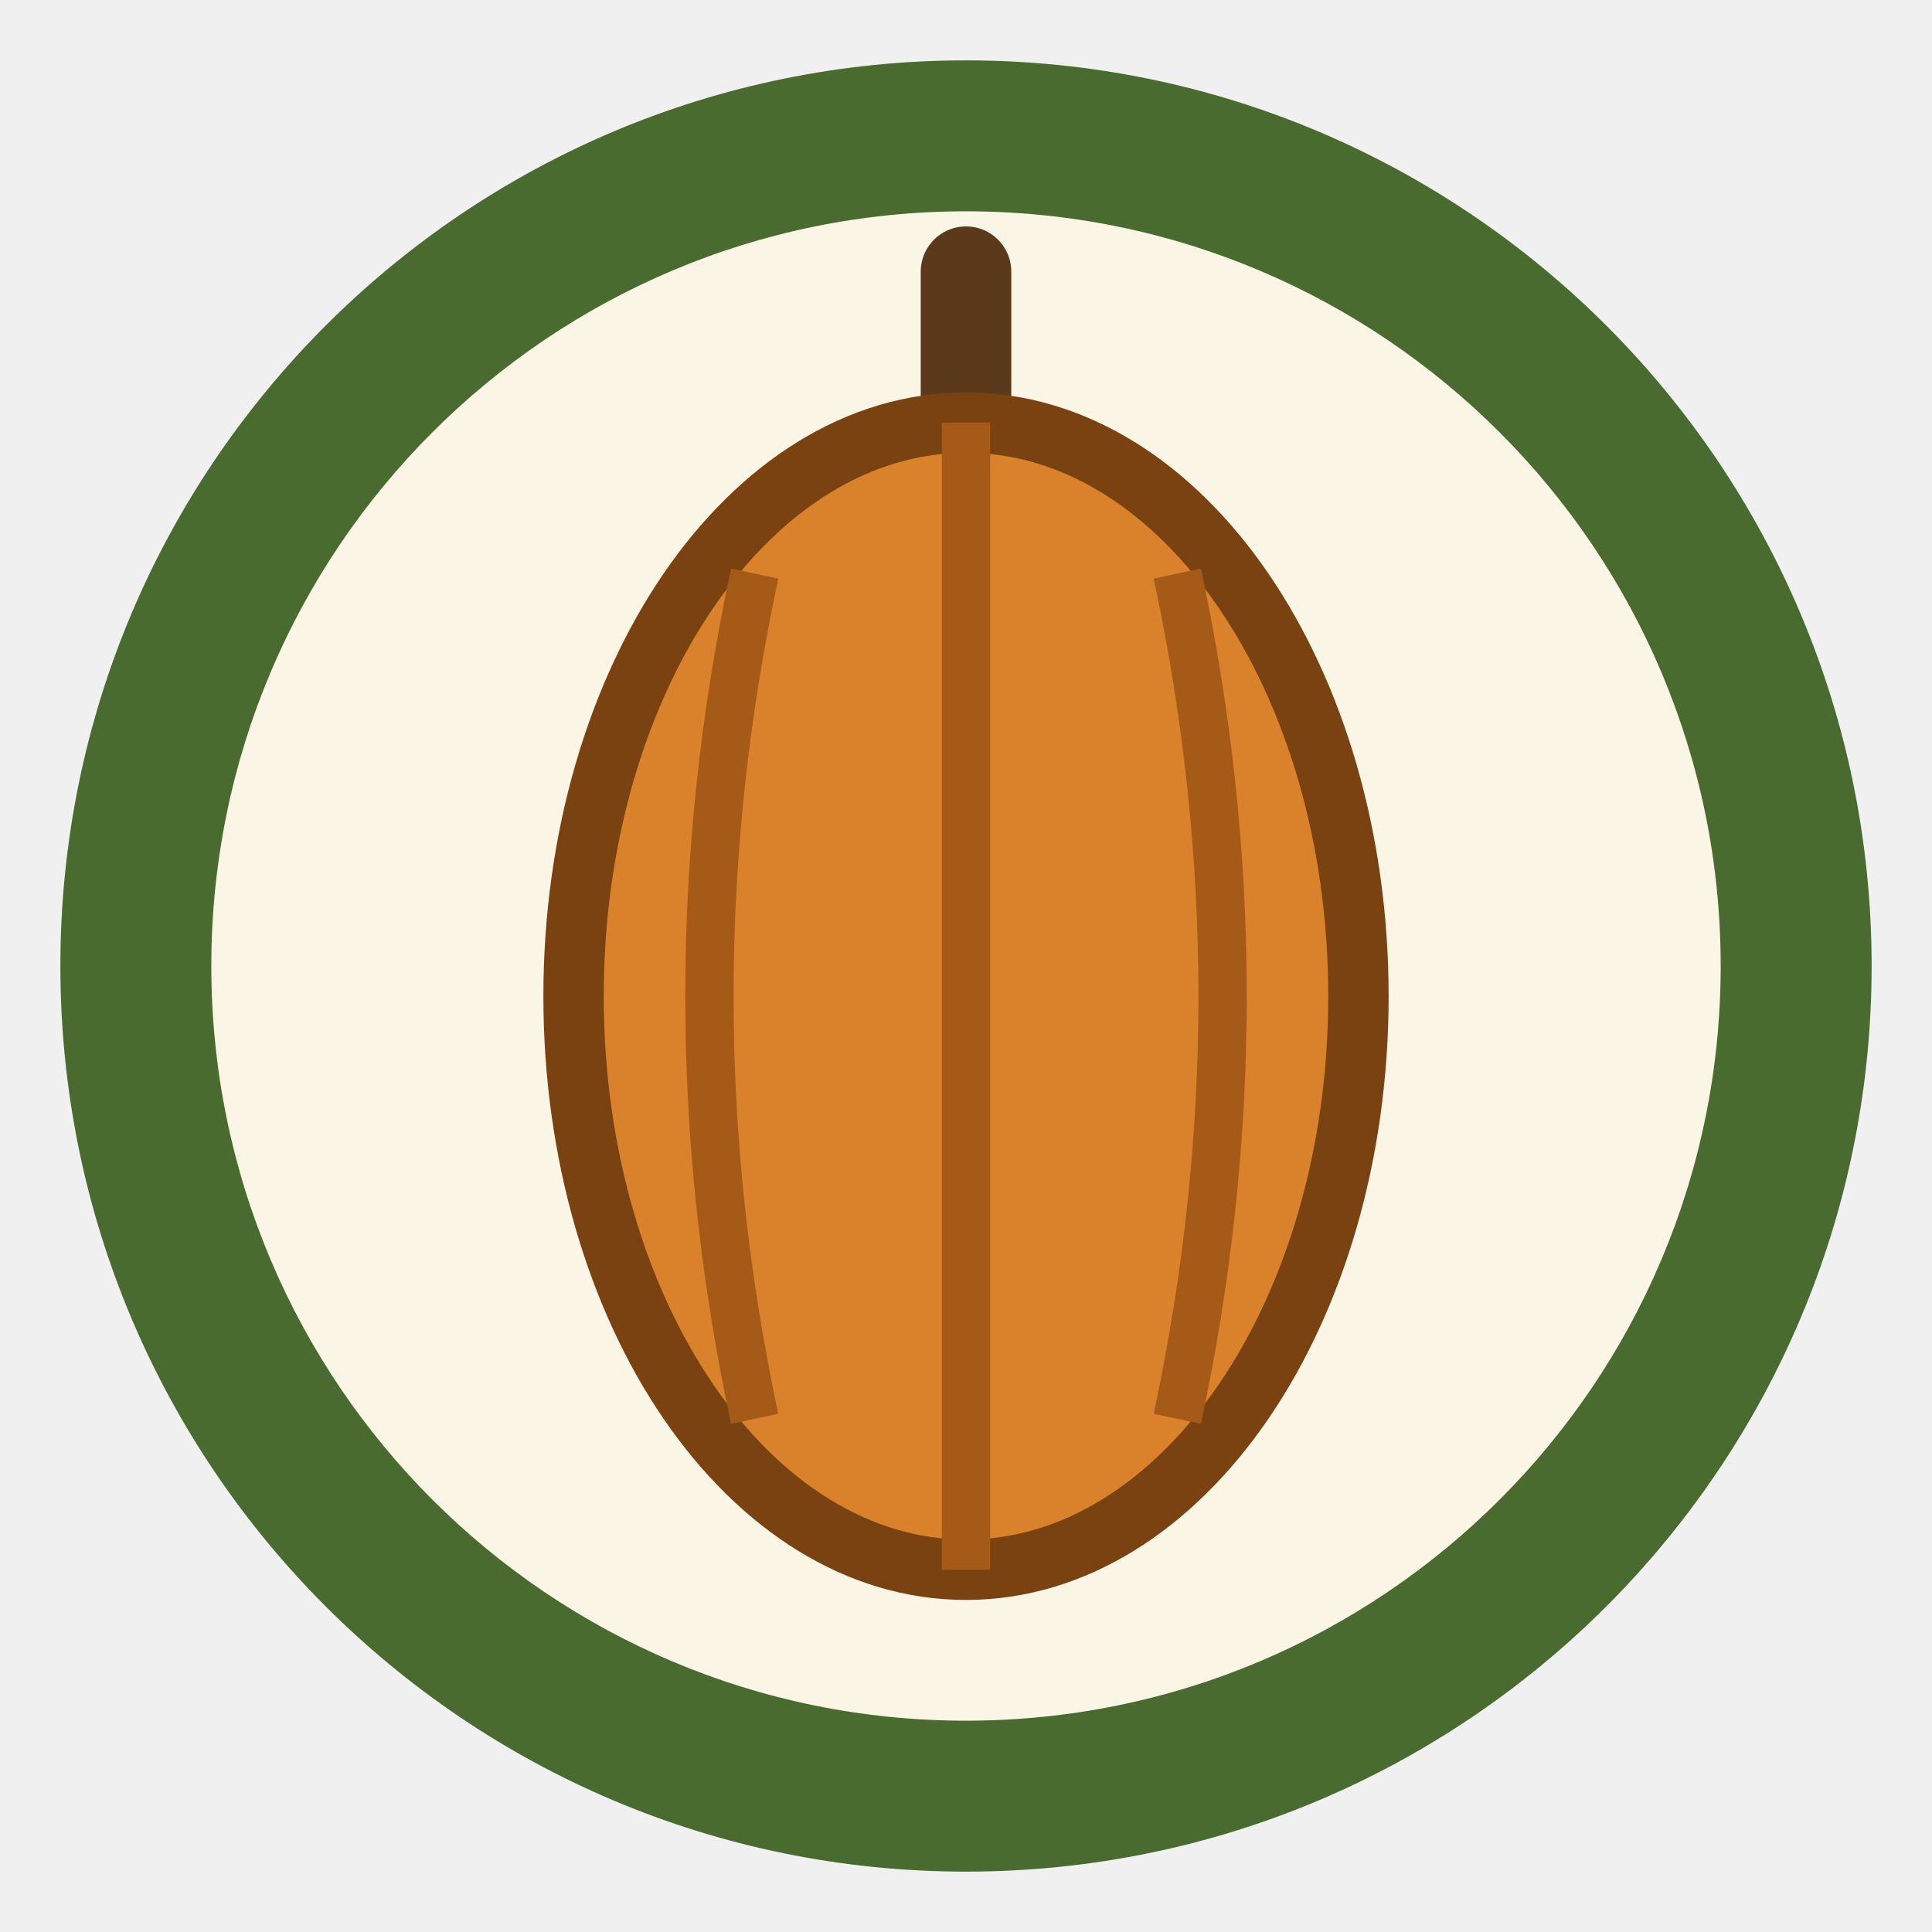
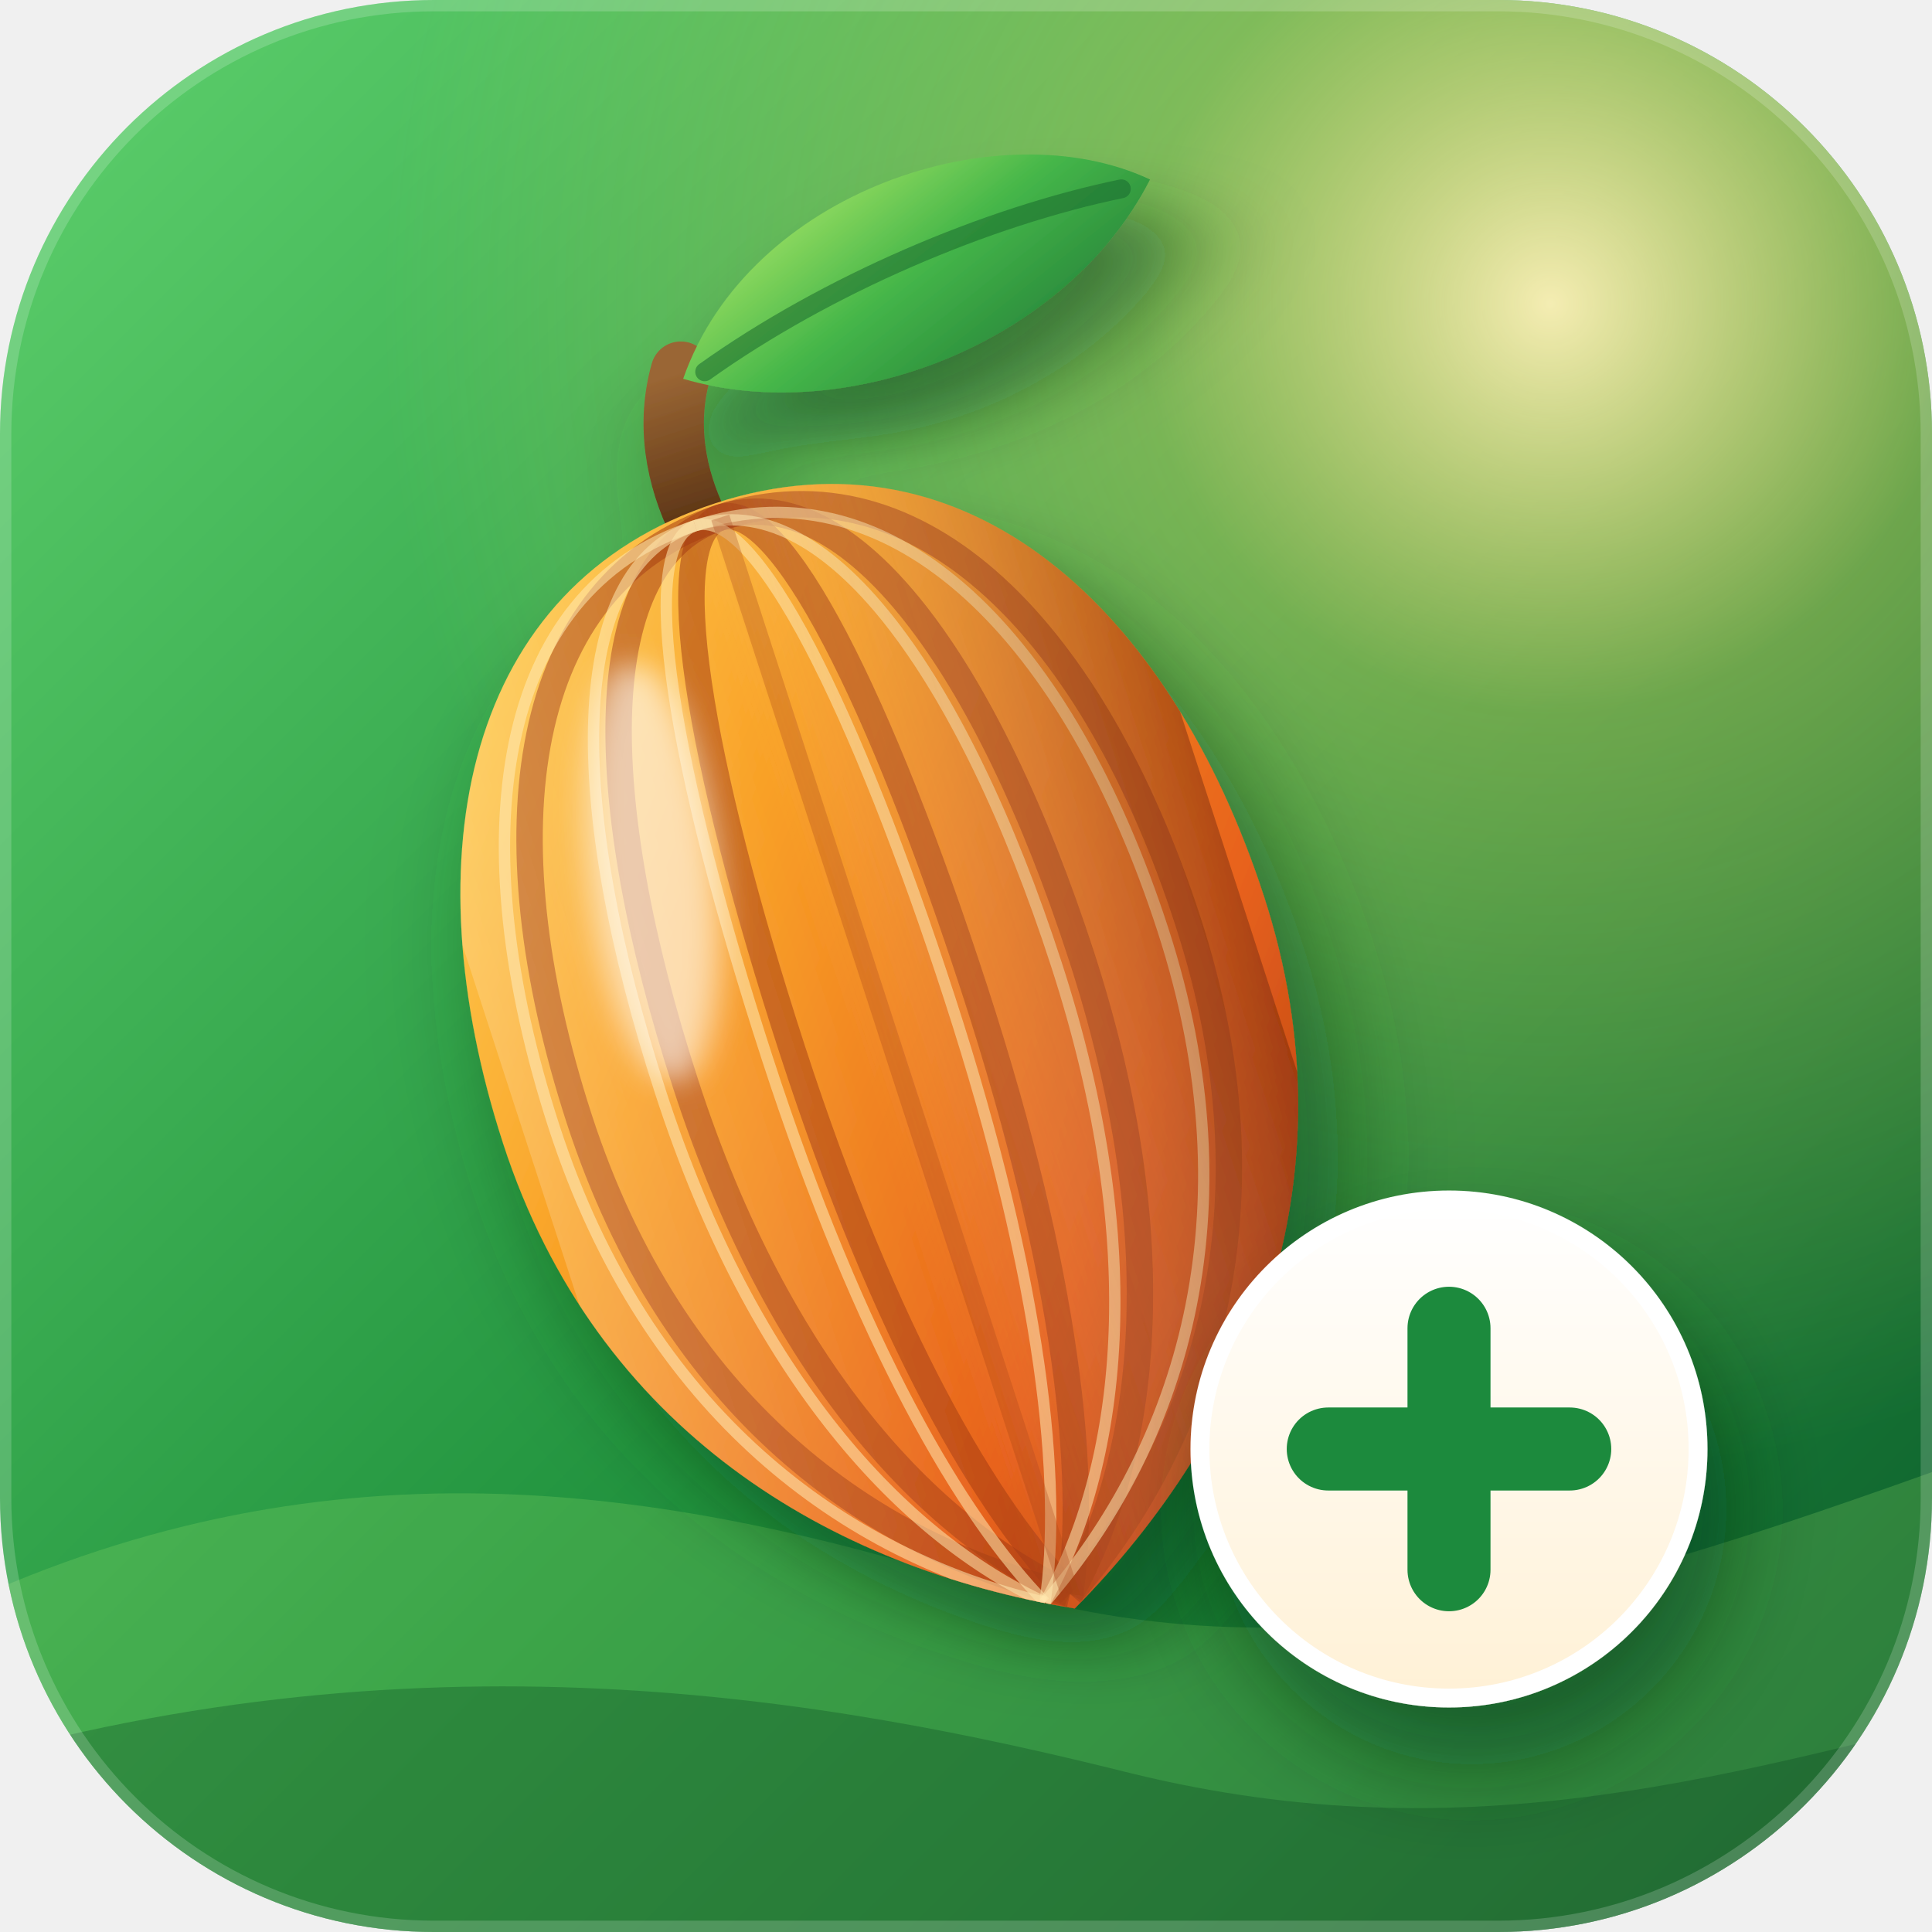
- <svg xmlns="http://www.w3.org/2000/svg" viewBox="0 0 64 64">
-   <circle cx="32" cy="32" r="30" fill="#4a6b2f" />
-   <circle cx="32" cy="32" r="25" fill="#fbf5e6" />
-   <path d="M32 9 L32 14" stroke="#5b3a1c" stroke-width="3" stroke-linecap="round" />
-   <ellipse cx="32" cy="33" rx="13" ry="19" fill="#d9822b" stroke="#7a4211" stroke-width="2" />
-   <path d="M25 19 Q22 33 25 47 M32 14 L32 52 M39 19 Q42 33 39 47" stroke="#a65a17" stroke-width="1.6" fill="none" />
+ <svg xmlns="http://www.w3.org/2000/svg" viewBox="0 0 512 512" width="512" height="512">
+   <defs>
+     <linearGradient id="f-fondo" x1="0" y1="0" x2="1" y2="1">
+       <stop offset="0" stop-color="#5fd16d" />
+       <stop offset=".55" stop-color="#22943f" />
+       <stop offset="1" stop-color="#0c5a2b" />
+     </linearGradient>
+     <radialGradient id="f-sol" cx=".8" cy=".16" r=".6">
+       <stop offset="0" stop-color="#fff1b8" stop-opacity=".95" />
+       <stop offset=".35" stop-color="#ffd86b" stop-opacity=".35" />
+       <stop offset="1" stop-color="#ffd86b" stop-opacity="0" />
+     </radialGradient>
+     <linearGradient id="f-mazorca" x1=".1" y1="0" x2=".9" y2="1">
+       <stop offset="0" stop-color="#ffd65c" />
+       <stop offset=".32" stop-color="#f9a126" />
+       <stop offset=".7" stop-color="#e8621c" />
+       <stop offset="1" stop-color="#9a2c10" />
+     </linearGradient>
+     <linearGradient id="f-volumen" x1="0" y1="0" x2="1" y2="0">
+       <stop offset="0" stop-color="#fff" stop-opacity=".18" />
+       <stop offset=".45" stop-color="#fff" stop-opacity="0" />
+       <stop offset="1" stop-color="#5a1d05" stop-opacity=".38" />
+     </linearGradient>
+     <linearGradient id="f-tallo" x1="0" y1="0" x2="0" y2="1">
+       <stop offset="0" stop-color="#9a6634" />
+       <stop offset="1" stop-color="#5b3415" />
+     </linearGradient>
+     <linearGradient id="f-hoja" x1="0" y1="0" x2="1" y2="1">
+       <stop offset="0" stop-color="#b4ec6a" />
+       <stop offset=".5" stop-color="#45b649" />
+       <stop offset="1" stop-color="#1f7a37" />
+     </linearGradient>
+     <linearGradient id="f-insignia" x1="0" y1="0" x2="0" y2="1">
+       <stop offset="0" stop-color="#ffffff" />
+       <stop offset="1" stop-color="#fff1d6" />
+     </linearGradient>
+     <clipPath id="f-recorte">
+       <path d="M0,-150 C70,-150 106,-86 106,-6 C106,74 58,128 0,158 C-58,128 -106,74 -106,-6 C-106,-86 -70,-150 0,-150 Z" />
+     </clipPath>
+     <filter id="f-sombra" x="-50%" y="-50%" width="200%" height="200%">
+       <feGaussianBlur in="SourceAlpha" stdDeviation="12" />
+       <feOffset dx="6" dy="16" result="d" />
+       <feFlood flood-color="#053519" flood-opacity=".5" />
+       <feComposite in2="d" operator="in" />
+       <feMerge>
+         <feMergeNode />
+         <feMergeNode in="SourceGraphic" />
+       </feMerge>
+     </filter>
+     <filter id="f-suave" x="-50%" y="-50%" width="200%" height="200%">
+       <feGaussianBlur stdDeviation="4" />
+     </filter>
+   </defs>
+   <clipPath id="f-marco">
+     <rect width="512" height="512" rx="115" />
+   </clipPath>
+   <g clip-path="url(#f-marco)">
+     <rect width="512" height="512" fill="url(#f-fondo)" />
+     <rect width="512" height="512" fill="url(#f-sol)" />
+     <path d="M-20 430 C80 380 170 392 260 420 C350 448 430 420 540 380 V540 H-20 Z" fill="#9be36f" fill-opacity=".22" />
+     <path d="M-20 470 C110 430 220 450 300 470 C390 492 460 470 540 450 V540 H-20 Z" fill="#073f1e" fill-opacity=".28" />
+     <g transform="translate(256 256) scale(1) translate(-256 -256)">
+       <g transform="translate(236 276) rotate(-18)">
+         <g filter="url(#f-sombra)">
+           <path d="M-6,-146 C-8,-160 -6,-174 2,-186" stroke="url(#f-tallo)" stroke-width="16" stroke-linecap="round" fill="none" />
+           <path d="M2,-184 C34,-226 104,-226 136,-196 C102,-162 40,-158 2,-184 Z" fill="url(#f-hoja)" />
+           <path d="M8,-184 C46,-196 92,-200 128,-196" stroke="#1a6a2f" stroke-opacity=".55" stroke-width="5" stroke-linecap="round" fill="none" />
+           <path d="M0,-150 C70,-150 106,-86 106,-6 C106,74 58,128 0,158 C-58,128 -106,74 -106,-6 C-106,-86 -70,-150 0,-150 Z" fill="url(#f-mazorca)" />
+           <g clip-path="url(#f-recorte)">
+             <path d="M0,-146 C-56,-146 -84.8,-86 -84.8,-6 C-84.8,74 -46.4,126 0,154" stroke="#a63d12" stroke-opacity=".55" stroke-width="7" fill="none" />
+             <path d="M0,-146 C-36.4,-146 -55.12,-86 -55.12,-6 C-55.12,74 -30.16,126 0,154" stroke="#a63d12" stroke-opacity=".55" stroke-width="7" fill="none" />
+             <path d="M0,-146 C-16.8,-146 -25.44,-86 -25.44,-6 C-25.44,74 -13.92,126 0,154" stroke="#a63d12" stroke-opacity=".55" stroke-width="7" fill="none" />
+             <path d="M0,-146 C16.8,-146 25.44,-86 25.44,-6 C25.44,74 13.92,126 0,154" stroke="#a63d12" stroke-opacity=".55" stroke-width="7" fill="none" />
+             <path d="M0,-146 C36.4,-146 55.12,-86 55.12,-6 C55.12,74 30.16,126 0,154" stroke="#a63d12" stroke-opacity=".55" stroke-width="7" fill="none" />
+             <path d="M0,-146 C56,-146 84.8,-86 84.8,-6 C84.8,74 46.4,126 0,154" stroke="#a63d12" stroke-opacity=".55" stroke-width="7" fill="none" />
+             <path d="M0,-146 C-56,-146 -84.8,-86 -84.8,-6 C-84.8,74 -46.4,126 0,154" transform="translate(-7 0)" stroke="#ffe7ad" stroke-opacity=".55" stroke-width="3" fill="none" />
+             <path d="M0,-146 C-36.4,-146 -55.12,-86 -55.12,-6 C-55.12,74 -30.16,126 0,154" transform="translate(-7 0)" stroke="#ffe7ad" stroke-opacity=".55" stroke-width="3" fill="none" />
+             <path d="M0,-146 C-16.8,-146 -25.44,-86 -25.44,-6 C-25.44,74 -13.92,126 0,154" transform="translate(-7 0)" stroke="#ffe7ad" stroke-opacity=".55" stroke-width="3" fill="none" />
+             <path d="M0,-146 C16.8,-146 25.44,-86 25.44,-6 C25.44,74 13.92,126 0,154" transform="translate(-7 0)" stroke="#ffe7ad" stroke-opacity=".55" stroke-width="3" fill="none" />
+             <path d="M0,-146 C36.4,-146 55.12,-86 55.12,-6 C55.12,74 30.16,126 0,154" transform="translate(-7 0)" stroke="#ffe7ad" stroke-opacity=".55" stroke-width="3" fill="none" />
+             <path d="M0,-146 C56,-146 84.8,-86 84.8,-6 C84.8,74 46.4,126 0,154" transform="translate(-7 0)" stroke="#ffe7ad" stroke-opacity=".55" stroke-width="3" fill="none" />
+             <path d="M0,-146 L0,154" stroke="#a63d12" stroke-opacity=".3" stroke-width="5" />
+             <rect x="-100" y="-160" width="200" height="330" fill="url(#f-volumen)" />
+             <ellipse cx="-46" cy="-62" rx="17" ry="56" transform="rotate(12 -46 -62)" fill="#fff" fill-opacity=".6" filter="url(#f-suave)" />
+           </g>
+         </g>
+       </g>
+       <g filter="url(#f-sombra)">
+         <circle cx="384" cy="384" r="66" fill="url(#f-insignia)" />
+         <circle cx="384" cy="384" r="66" fill="none" stroke="#fff" stroke-width="5" />
+         <path d="M384 352 V416 M352 384 H416" stroke="#1d8a3c" stroke-width="22" stroke-linecap="round" />
+       </g>
+     </g>
+     <rect width="512" height="512" fill="none" stroke="#fff" stroke-opacity=".18" stroke-width="6" rx="115" />
+   </g>
</svg>
